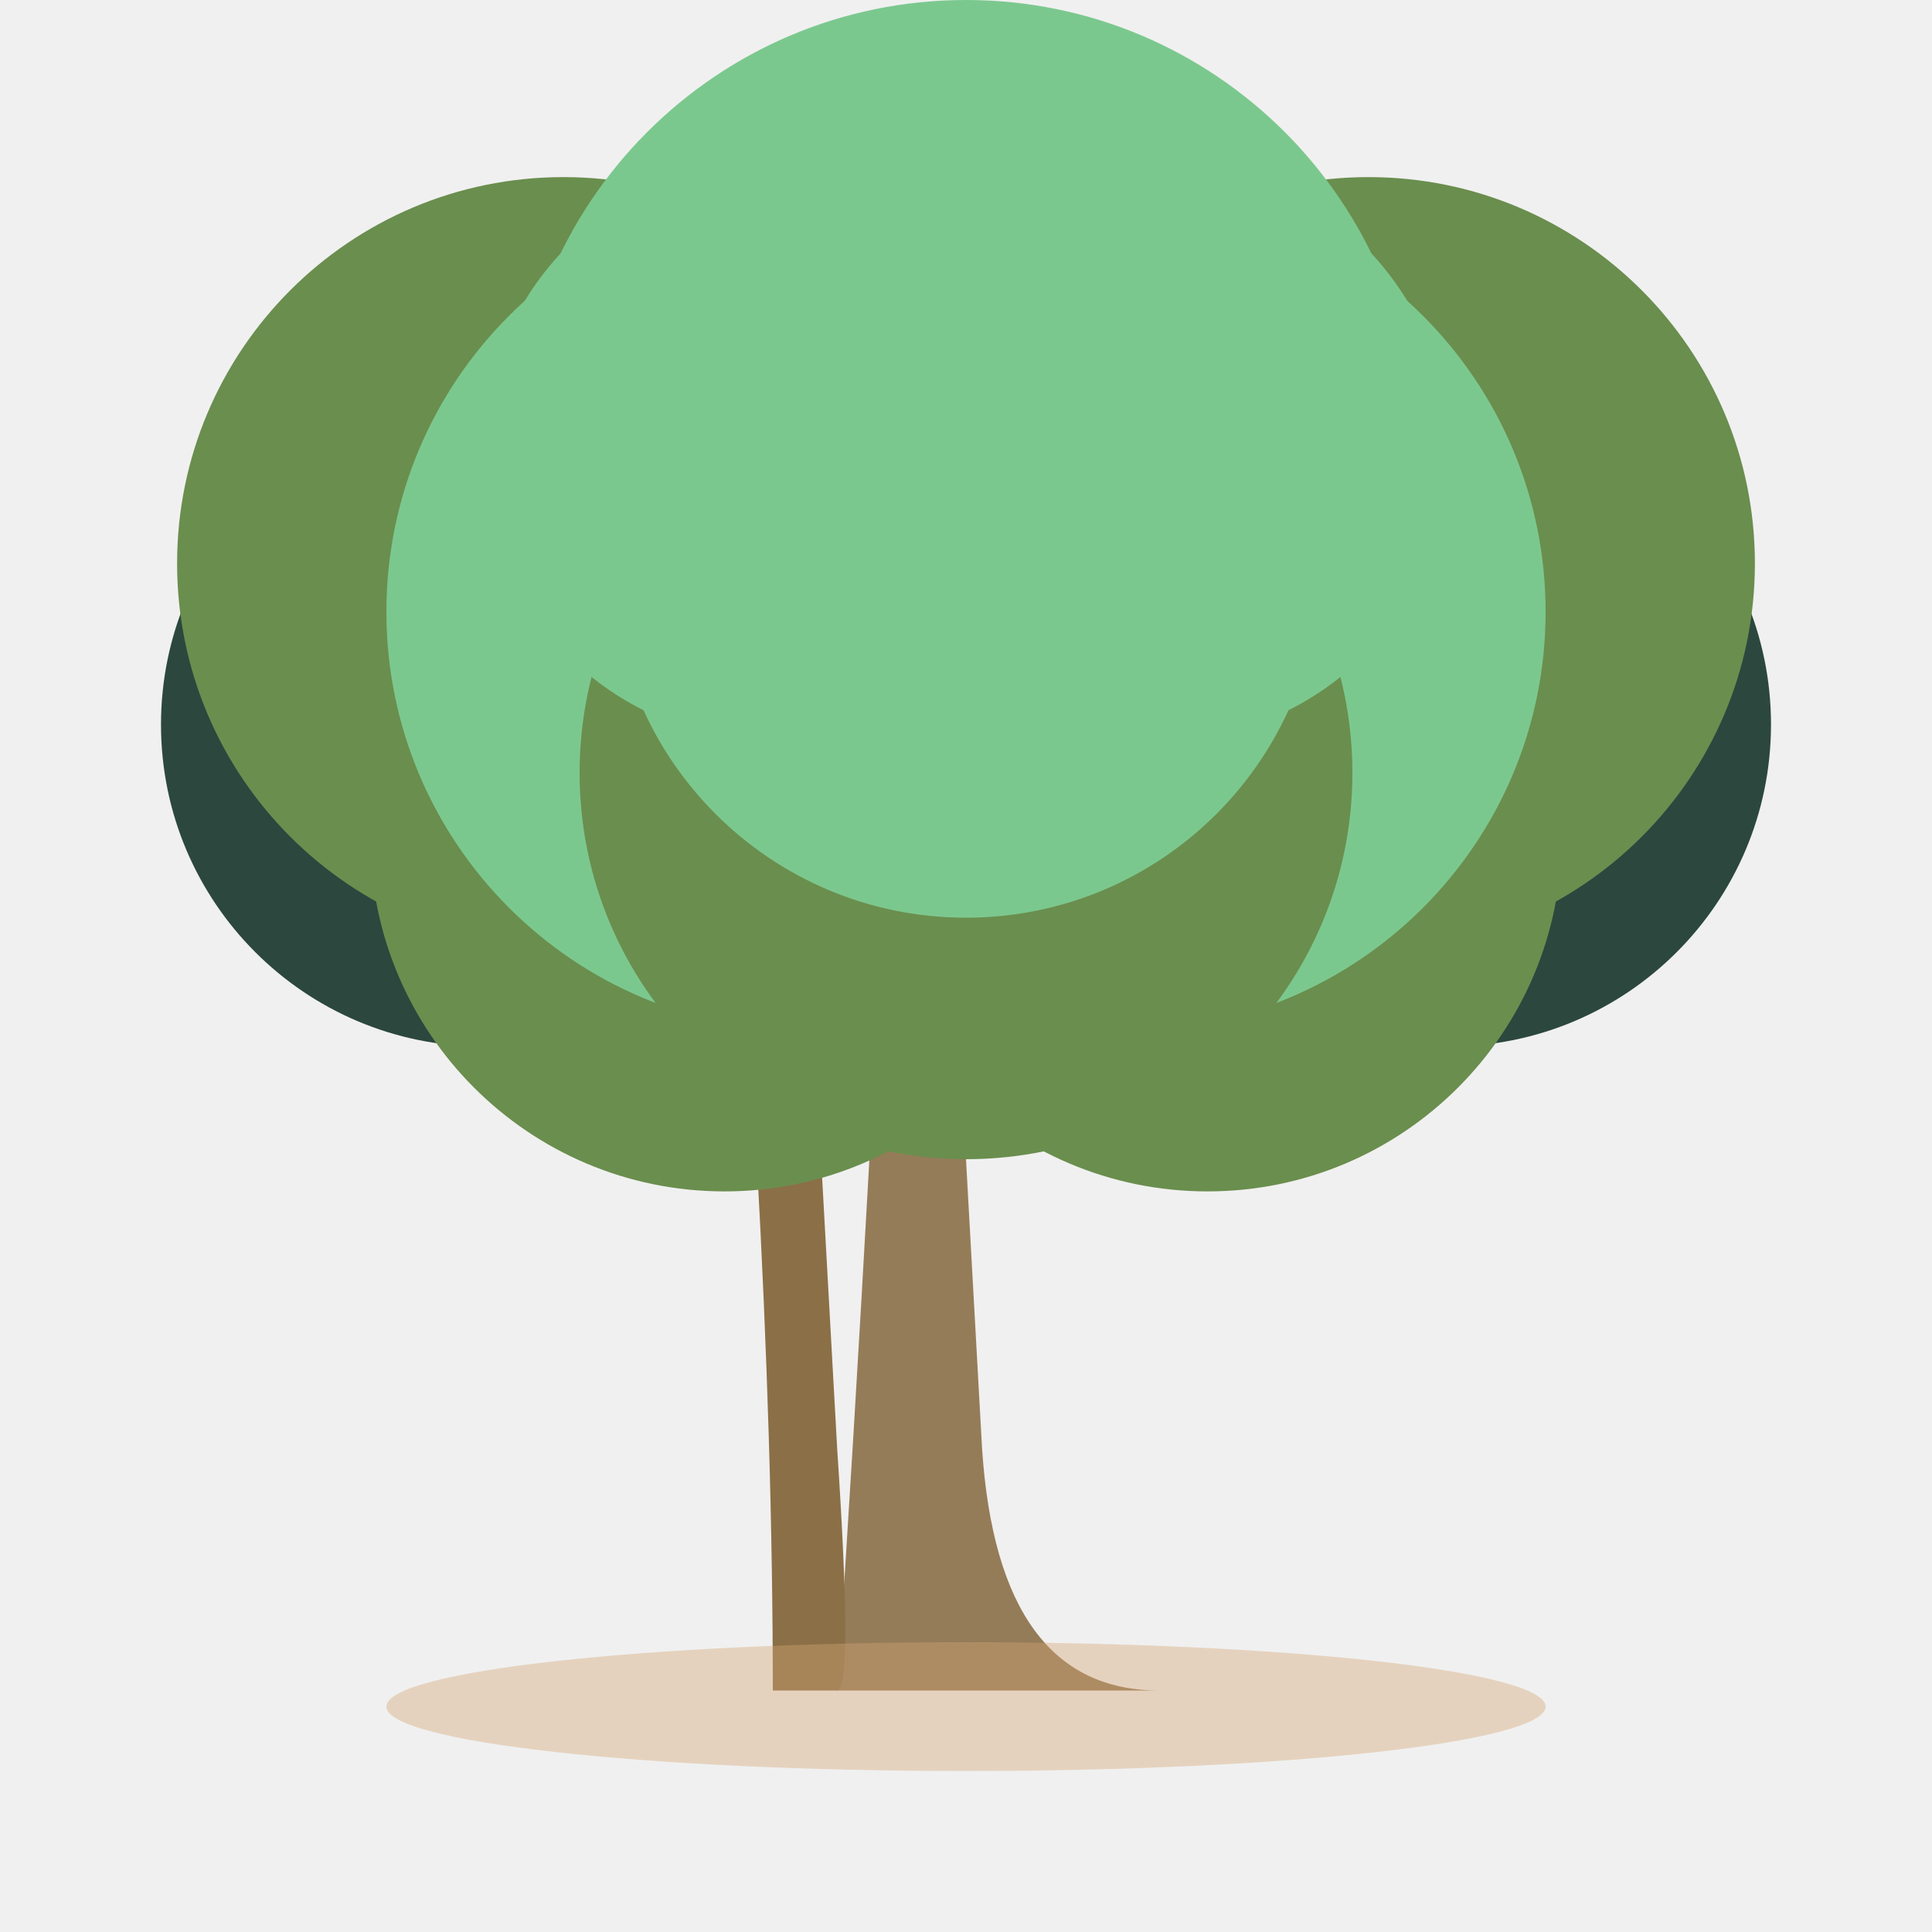
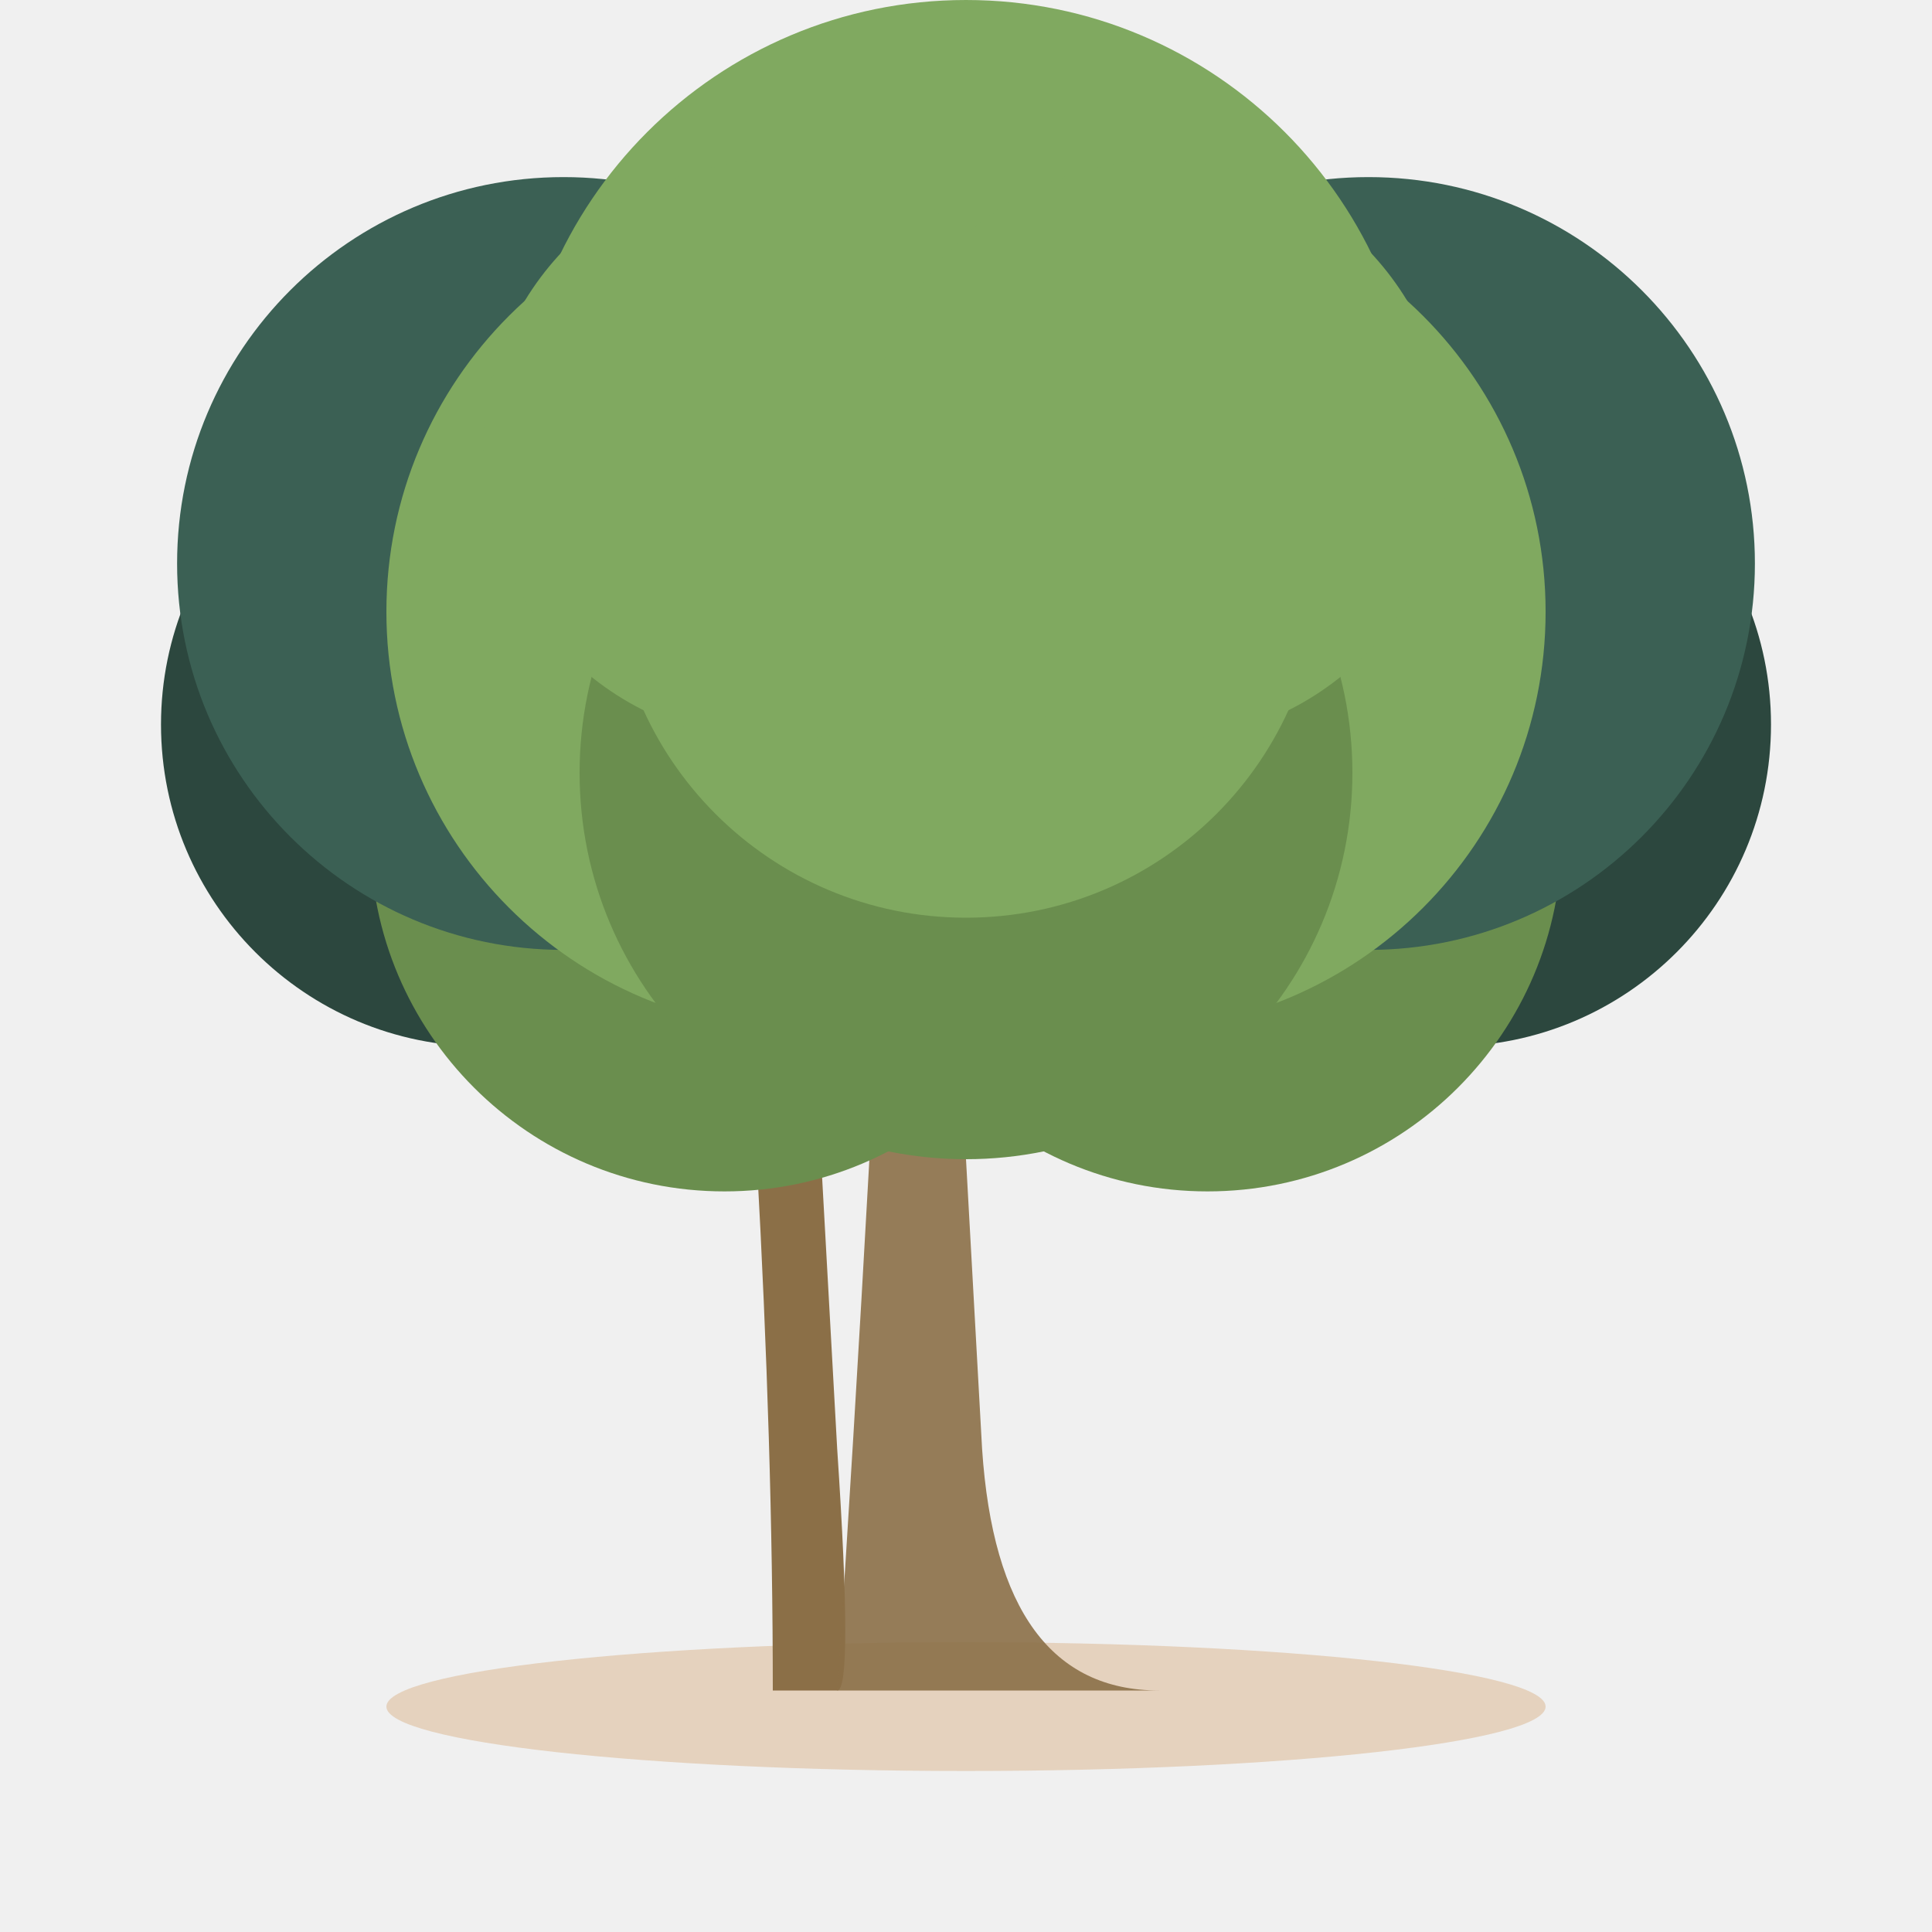
<svg xmlns="http://www.w3.org/2000/svg" width="120" height="120" viewBox="0 0 120 120" fill="none">
-   <g clip-path="url(#clip0_4_56)">
-     <path d="M48 105C48 95 47.667 84 47 72C46.333 60 46.333 48 47 36C48.333 40 49.333 46 50 54C50.667 66 51.333 78 52 90C52.667 100 52.667 105 52 105H48Z" fill="#8B6F47" />
-     <path opacity="0.9" d="M52 105C52.667 95 53.333 84 54 72C54.667 60 55.333 48 56 36C57.333 40 58.333 46 59 54C59.667 66 60.333 78 61 90C61.667 100 65.333 105 72 105H52Z" fill="#8B6F47" />
-     <path d="M30 65C41.046 65 50 56.046 50 45C50 33.954 41.046 25 30 25C18.954 25 10 33.954 10 45C10 56.046 18.954 65 30 65Z" fill="#2C473E" />
-     <path d="M90 65C101.046 65 110 56.046 110 45C110 33.954 101.046 25 90 25C78.954 25 70 33.954 70 45C70 56.046 78.954 65 90 65Z" fill="#2C473E" />
-     <path d="M45 74C57.15 74 67 64.15 67 52C67 39.85 57.15 30 45 30C32.85 30 23 39.85 23 52C23 64.15 32.85 74 45 74Z" fill="#6A8E4E" />
-     <path d="M75 74C87.15 74 97 64.15 97 52C97 39.85 87.15 30 75 30C62.85 30 53 39.85 53 52C53 64.15 62.85 74 75 74Z" fill="#6A8E4E" />
-     <path d="M35 59C48.255 59 59 48.255 59 35C59 21.745 48.255 11 35 11C21.745 11 11 21.745 11 35C11 48.255 21.745 59 35 59Z" fill="#6A8E4E" />
-     <path d="M85 59C98.255 59 109 48.255 109 35C109 21.745 98.255 11 85 11C71.745 11 61 21.745 61 35C61 48.255 71.745 59 85 59Z" fill="#6A8E4E" />
-     <path d="M60 56C75.464 56 88 43.464 88 28C88 12.536 75.464 0 60 0C44.536 0 32 12.536 32 28C32 43.464 44.536 56 60 56Z" fill="#7BC88E" />
-     <path d="M50 64C64.359 64 76 52.359 76 38C76 23.641 64.359 12 50 12C35.641 12 24 23.641 24 38C24 52.359 35.641 64 50 64Z" fill="#7BC88E" />
-     <path d="M70 64C84.359 64 96 52.359 96 38C96 23.641 84.359 12 70 12C55.641 12 44 23.641 44 38C44 52.359 55.641 64 70 64Z" fill="#7BC88E" />
-     <path d="M60 72C73.255 72 84 61.255 84 48C84 34.745 73.255 24 60 24C46.745 24 36 34.745 36 48C36 61.255 46.745 72 60 72Z" fill="#6A8E4E" />
-     <path d="M60 57C72.15 57 82 47.15 82 35C82 22.85 72.15 13 60 13C47.85 13 38 22.85 38 35C38 47.15 47.85 57 60 57Z" fill="#7BC88E" />
-     <path d="M48 46C57.941 46 66 37.941 66 28C66 18.059 57.941 10 48 10C38.059 10 30 18.059 30 28C30 37.941 38.059 46 48 46Z" fill="#7BC88E" />
-     <path d="M72 46C81.941 46 90 37.941 90 28C90 18.059 81.941 10 72 10C62.059 10 54 18.059 54 28C54 37.941 62.059 46 72 46Z" fill="#7BC88E" />
-     <path opacity="0.4" d="M60 110C79.882 110 96 108.209 96 106C96 103.791 79.882 102 60 102C40.118 102 24 103.791 24 106C24 108.209 40.118 110 60 110Z" fill="#D4A574" />
-   </g>
-   <defs>
-     <clipPath id="clip0_4_56">
-       <rect width="120" height="120" fill="white" />
-     </clipPath>
-   </defs>
+   <path opacity="0.4" d="M60 110C79.882 110 96 108.209 96 106C96 103.791 79.882 102 60 102C40.118 102 24 103.791 24 106C24 108.209 40.118 110 60 110Z" fill="#D4A574" />
+   <path d="M48 105C48 95 47.667 84 47 72C46.333 60 46.333 48 47 36C48.333 40 49.333 46 50 54C50.667 66 51.333 78 52 90C52.667 100 52.667 105 52 105H48Z" fill="#8B6F47" />
+   <path opacity="0.9" d="M52 105C52.667 95 53.333 84 54 72C54.667 60 55.333 48 56 36C57.333 40 58.333 46 59 54C59.667 66 60.333 78 61 90C61.667 100 65.333 105 72 105H52Z" fill="#8B6F47" />
+   <path d="M30 65C41.046 65 50 56.046 50 45C50 33.954 41.046 25 30 25C18.954 25 10 33.954 10 45C10 56.046 18.954 65 30 65Z" fill="#2C473E" />
+   <path d="M90 65C101.046 65 110 56.046 110 45C110 33.954 101.046 25 90 25C78.954 25 70 33.954 70 45C70 56.046 78.954 65 90 65Z" fill="#2C473E" />
+   <path d="M45 74C57.15 74 67 64.15 67 52C67 39.85 57.15 30 45 30C32.85 30 23 39.85 23 52C23 64.15 32.85 74 45 74Z" fill="#6A8E4E" />
+   <path d="M75 74C87.15 74 97 64.15 97 52C97 39.85 87.15 30 75 30C62.85 30 53 39.85 53 52C53 64.15 62.85 74 75 74Z" fill="#6A8E4E" />
+   <path d="M35 59C48.255 59 59 48.255 59 35C59 21.745 48.255 11 35 11C21.745 11 11 21.745 11 35C11 48.255 21.745 59 35 59Z" fill="#3B6054" />
+   <path d="M85 59C98.255 59 109 48.255 109 35C109 21.745 98.255 11 85 11C71.745 11 61 21.745 61 35C61 48.255 71.745 59 85 59Z" fill="#3B6054" />
+   <path d="M60 56C75.464 56 88 43.464 88 28C88 12.536 75.464 0 60 0C44.536 0 32 12.536 32 28C32 43.464 44.536 56 60 56Z" fill="#80A960" />
+   <path d="M50 64C64.359 64 76 52.359 76 38C76 23.641 64.359 12 50 12C35.641 12 24 23.641 24 38C24 52.359 35.641 64 50 64Z" fill="#80A960" />
+   <path d="M70 64C84.359 64 96 52.359 96 38C96 23.641 84.359 12 70 12C55.641 12 44 23.641 44 38C44 52.359 55.641 64 70 64Z" fill="#80A960" />
+   <path d="M60 72C73.255 72 84 61.255 84 48C84 34.745 73.255 24 60 24C46.745 24 36 34.745 36 48C36 61.255 46.745 72 60 72Z" fill="#6A8E4E" />
+   <path d="M60 57C72.15 57 82 47.15 82 35C82 22.85 72.15 13 60 13C47.85 13 38 22.85 38 35C38 47.15 47.85 57 60 57Z" fill="#80A960" />
+   <path d="M48 46C57.941 46 66 37.941 66 28C66 18.059 57.941 10 48 10C38.059 10 30 18.059 30 28C30 37.941 38.059 46 48 46Z" fill="#80A960" />
+   <path d="M72 46C81.941 46 90 37.941 90 28C90 18.059 81.941 10 72 10C62.059 10 54 18.059 54 28C54 37.941 62.059 46 72 46Z" fill="#80A960" />
</svg>
